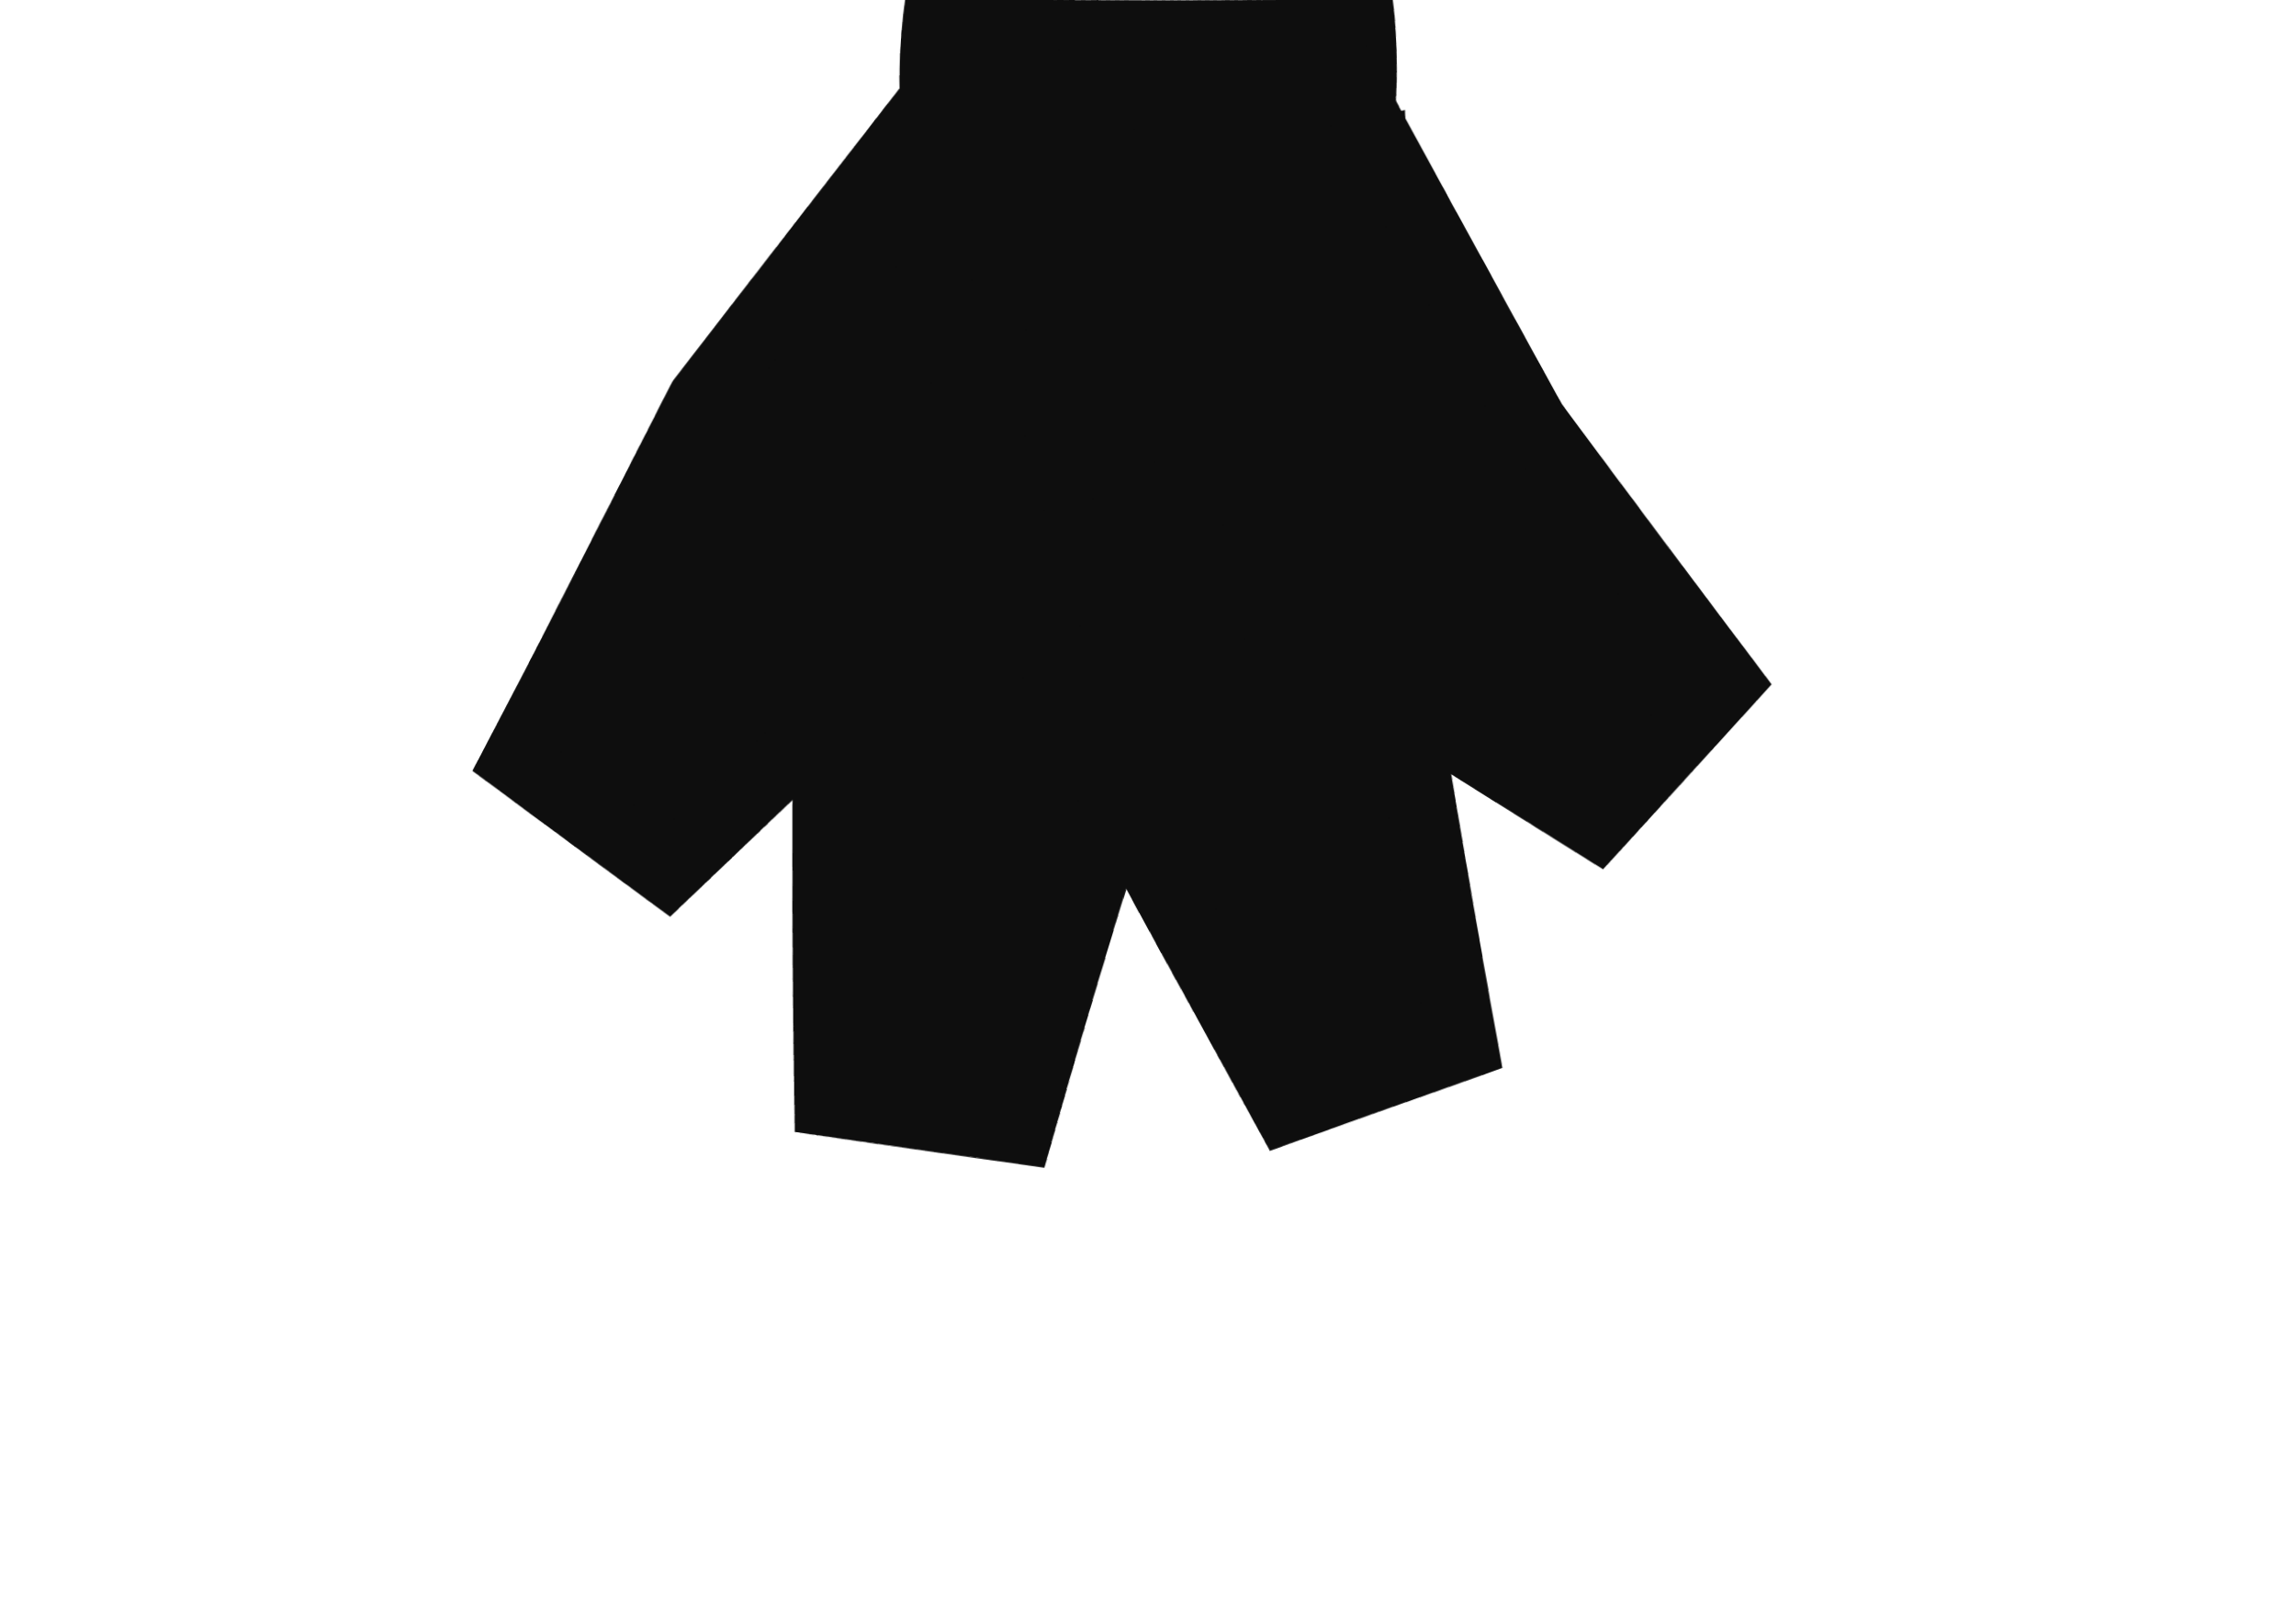
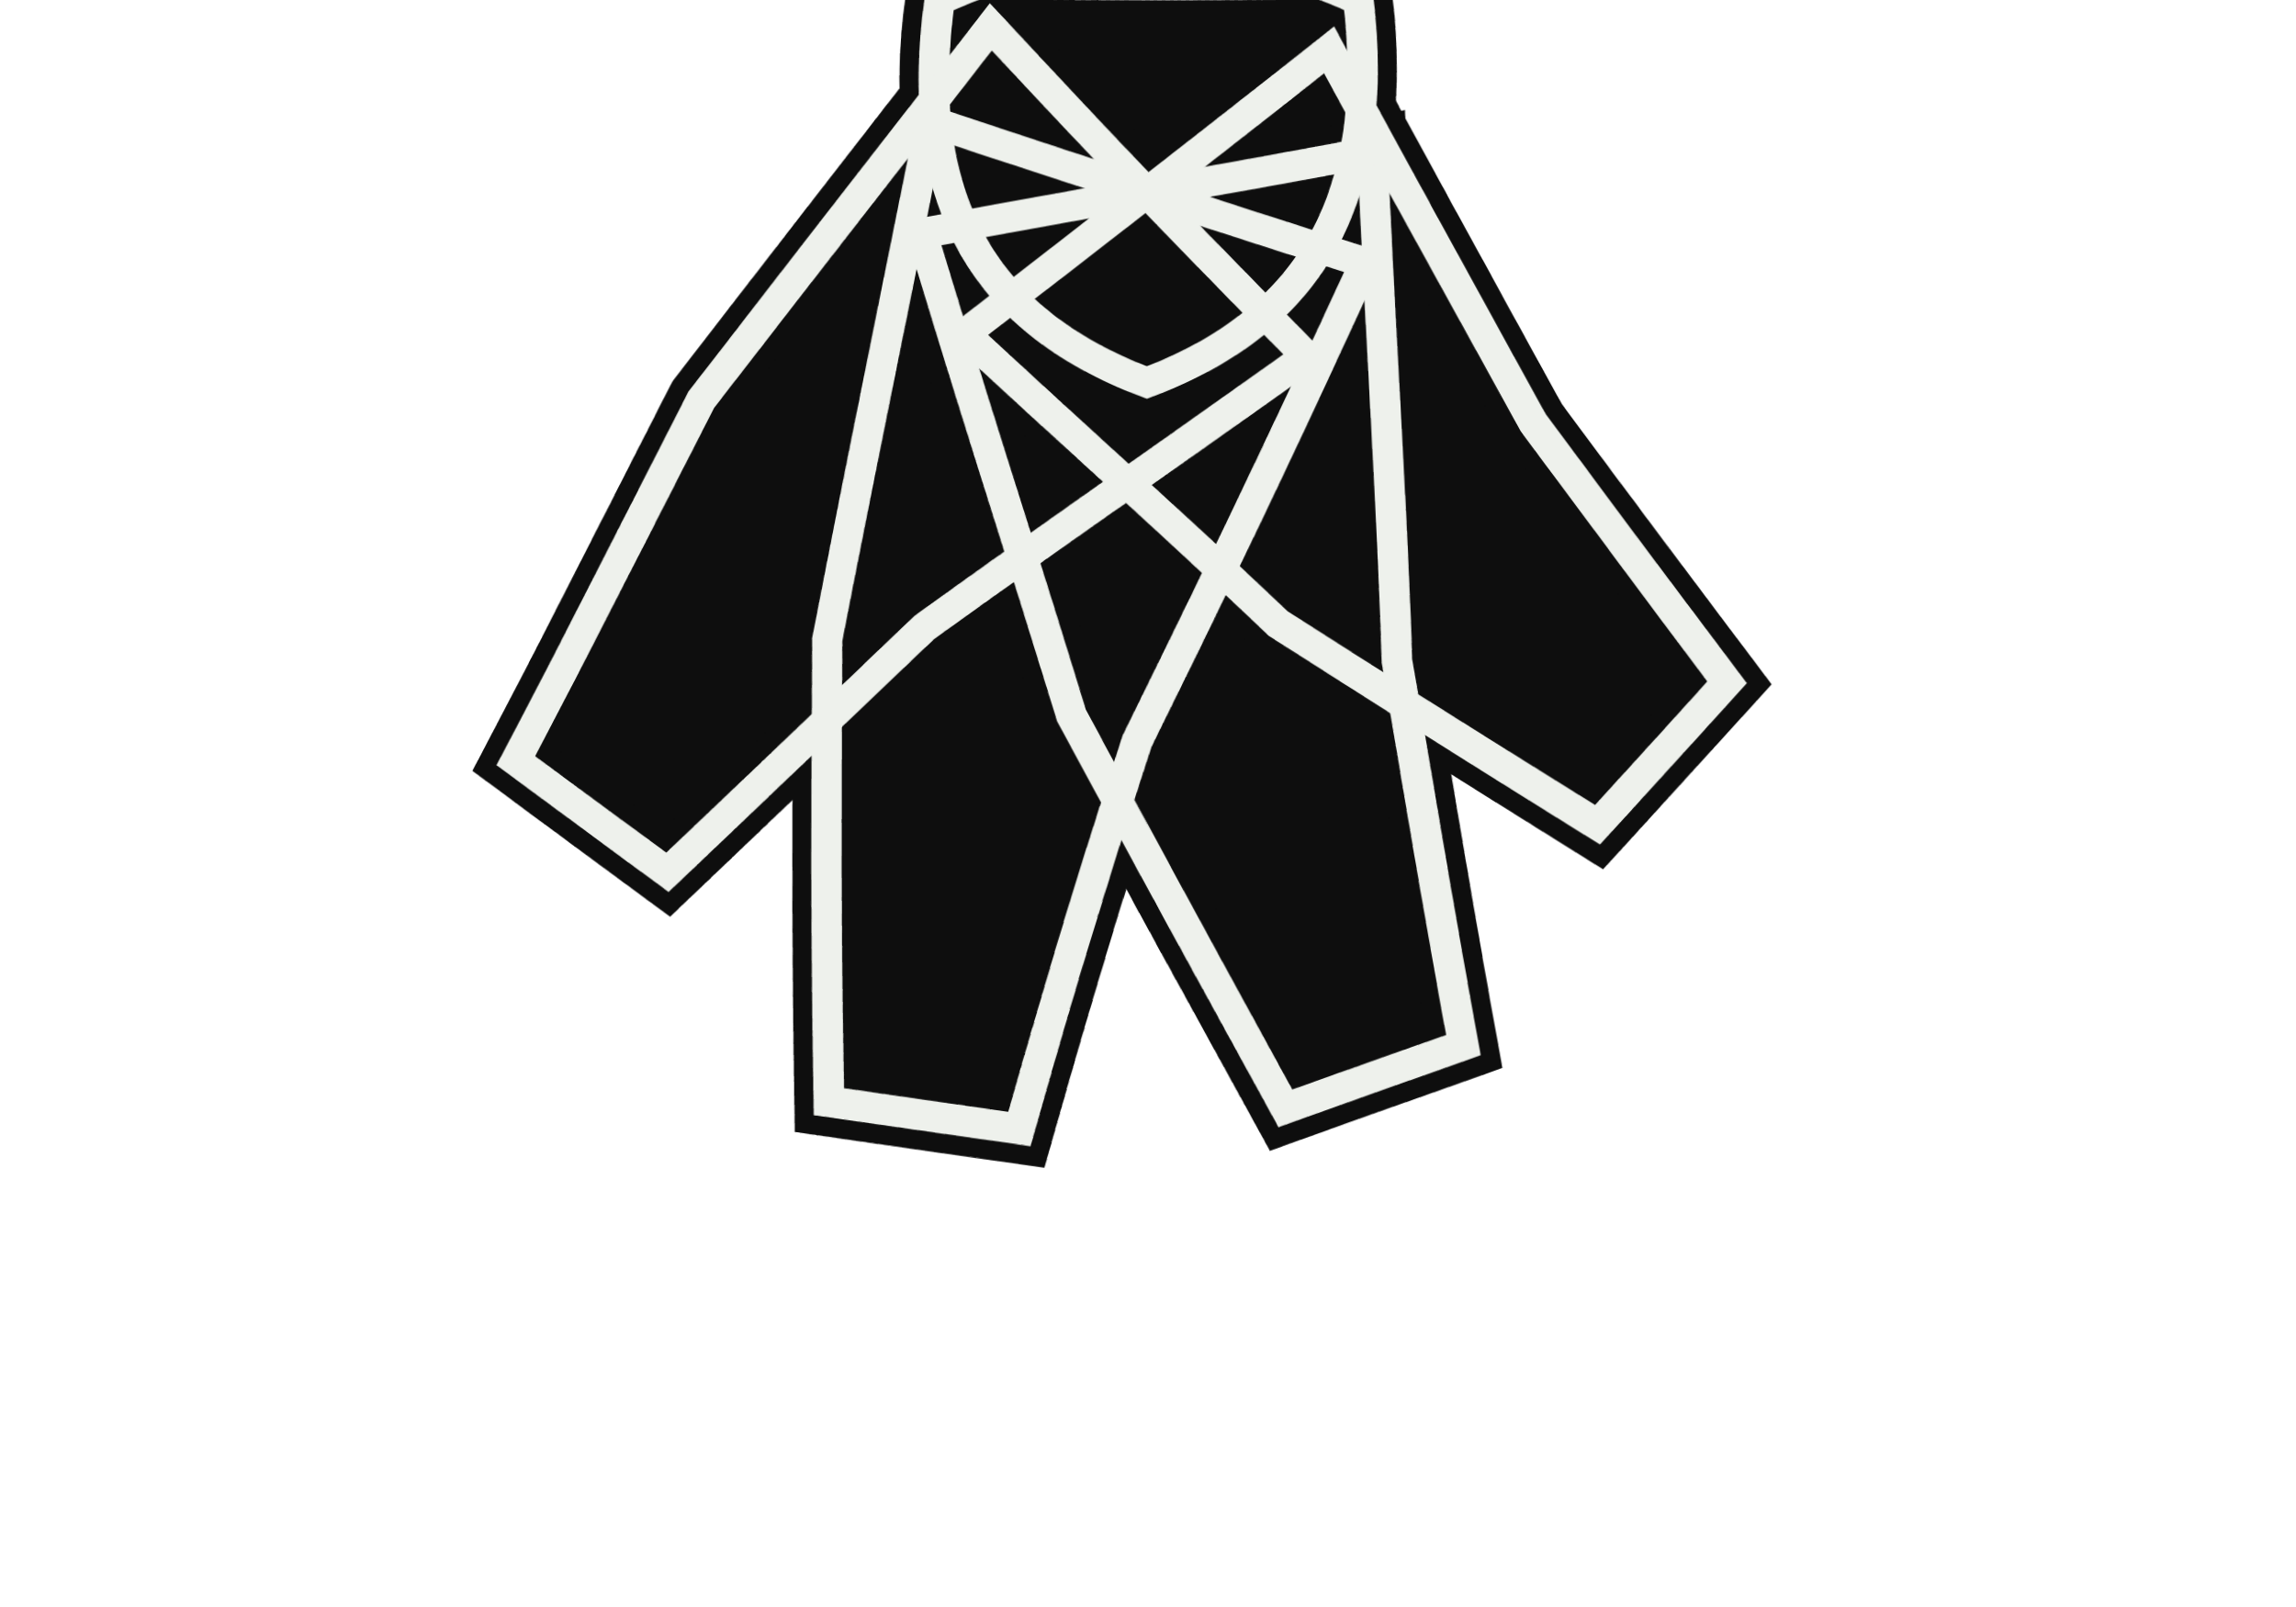
<svg xmlns="http://www.w3.org/2000/svg" viewBox="0 0 120 84" width="120" height="84">
  <defs>
    <filter id="ink" x="-30%" y="-30%" width="160%" height="160%">
      <feTurbulence type="fractalNoise" baseFrequency="0.03" numOctaves="1" seed="41" result="n" />
      <feDisplacementMap in="SourceGraphic" in2="n" scale="1.0" xChannelSelector="R" yChannelSelector="G" />
    </filter>
  </defs>
  <g filter="url(#ink)">
    <path d="M49 0 Q60 -5 71 0 Q73 15 60 20 Q47 15 49 0 Z" fill="#0e0e0e" stroke="#0e0e0e" stroke-width="3.6" />
    <path d="M68.3 18.6 L48.5 32.9 L35.0 45.8 L26.9 39.9 L36.7 20.7 L51.7 1.4 Z" fill="#0e0e0e" stroke="#0e0e0e" stroke-width="3.6" />
    <path d="M71.4 13.7 L59.6 38.8 L53.3 59.1 L43.4 57.7 L43.4 33.5 L48.6 6.3 Z" fill="#0e0e0e" stroke="#0e0e0e" stroke-width="3.6" />
    <path d="M71.8 7.9 L73.0 34.5 L76.7 54.6 L67.3 58.0 L56.2 37.5 L48.2 12.1 Z" fill="#0e0e0e" stroke="#0e0e0e" stroke-width="3.6" />
    <path d="M69.5 2.6 L80.2 22.1 L90.3 35.7 L83.6 43.1 L66.8 32.6 L50.5 17.4 Z" fill="#0e0e0e" stroke="#0e0e0e" stroke-width="3.6" />
  </g>
+   <g filter="url(#ink)">
+     <path d="M49 0 Q60 -5 71 0 Q73 15 60 20 Q47 15 49 0 Z" fill="none" stroke="#eef1ec" stroke-width="1.6" />
+     <path d="M68.3 18.6 L48.5 32.9 L35.0 45.8 L26.9 39.9 L36.7 20.7 L51.7 1.4 Z" fill="none" stroke="#eef1ec" stroke-width="1.6" />
+     <path d="M71.4 13.7 L59.6 38.8 L53.3 59.1 L43.4 57.7 L43.4 33.5 L48.6 6.3 Z" fill="none" stroke="#eef1ec" stroke-width="1.6" />
+     <path d="M71.8 7.9 L73.0 34.5 L76.7 54.6 L67.3 58.0 L56.2 37.5 L48.2 12.1 Z" fill="none" stroke="#eef1ec" stroke-width="1.6" />
+     <path d="M69.5 2.6 L80.2 22.1 L90.3 35.7 L83.6 43.1 L66.8 32.6 L50.5 17.4 Z" fill="none" stroke="#eef1ec" stroke-width="1.6" />
+   </g>
</svg>
